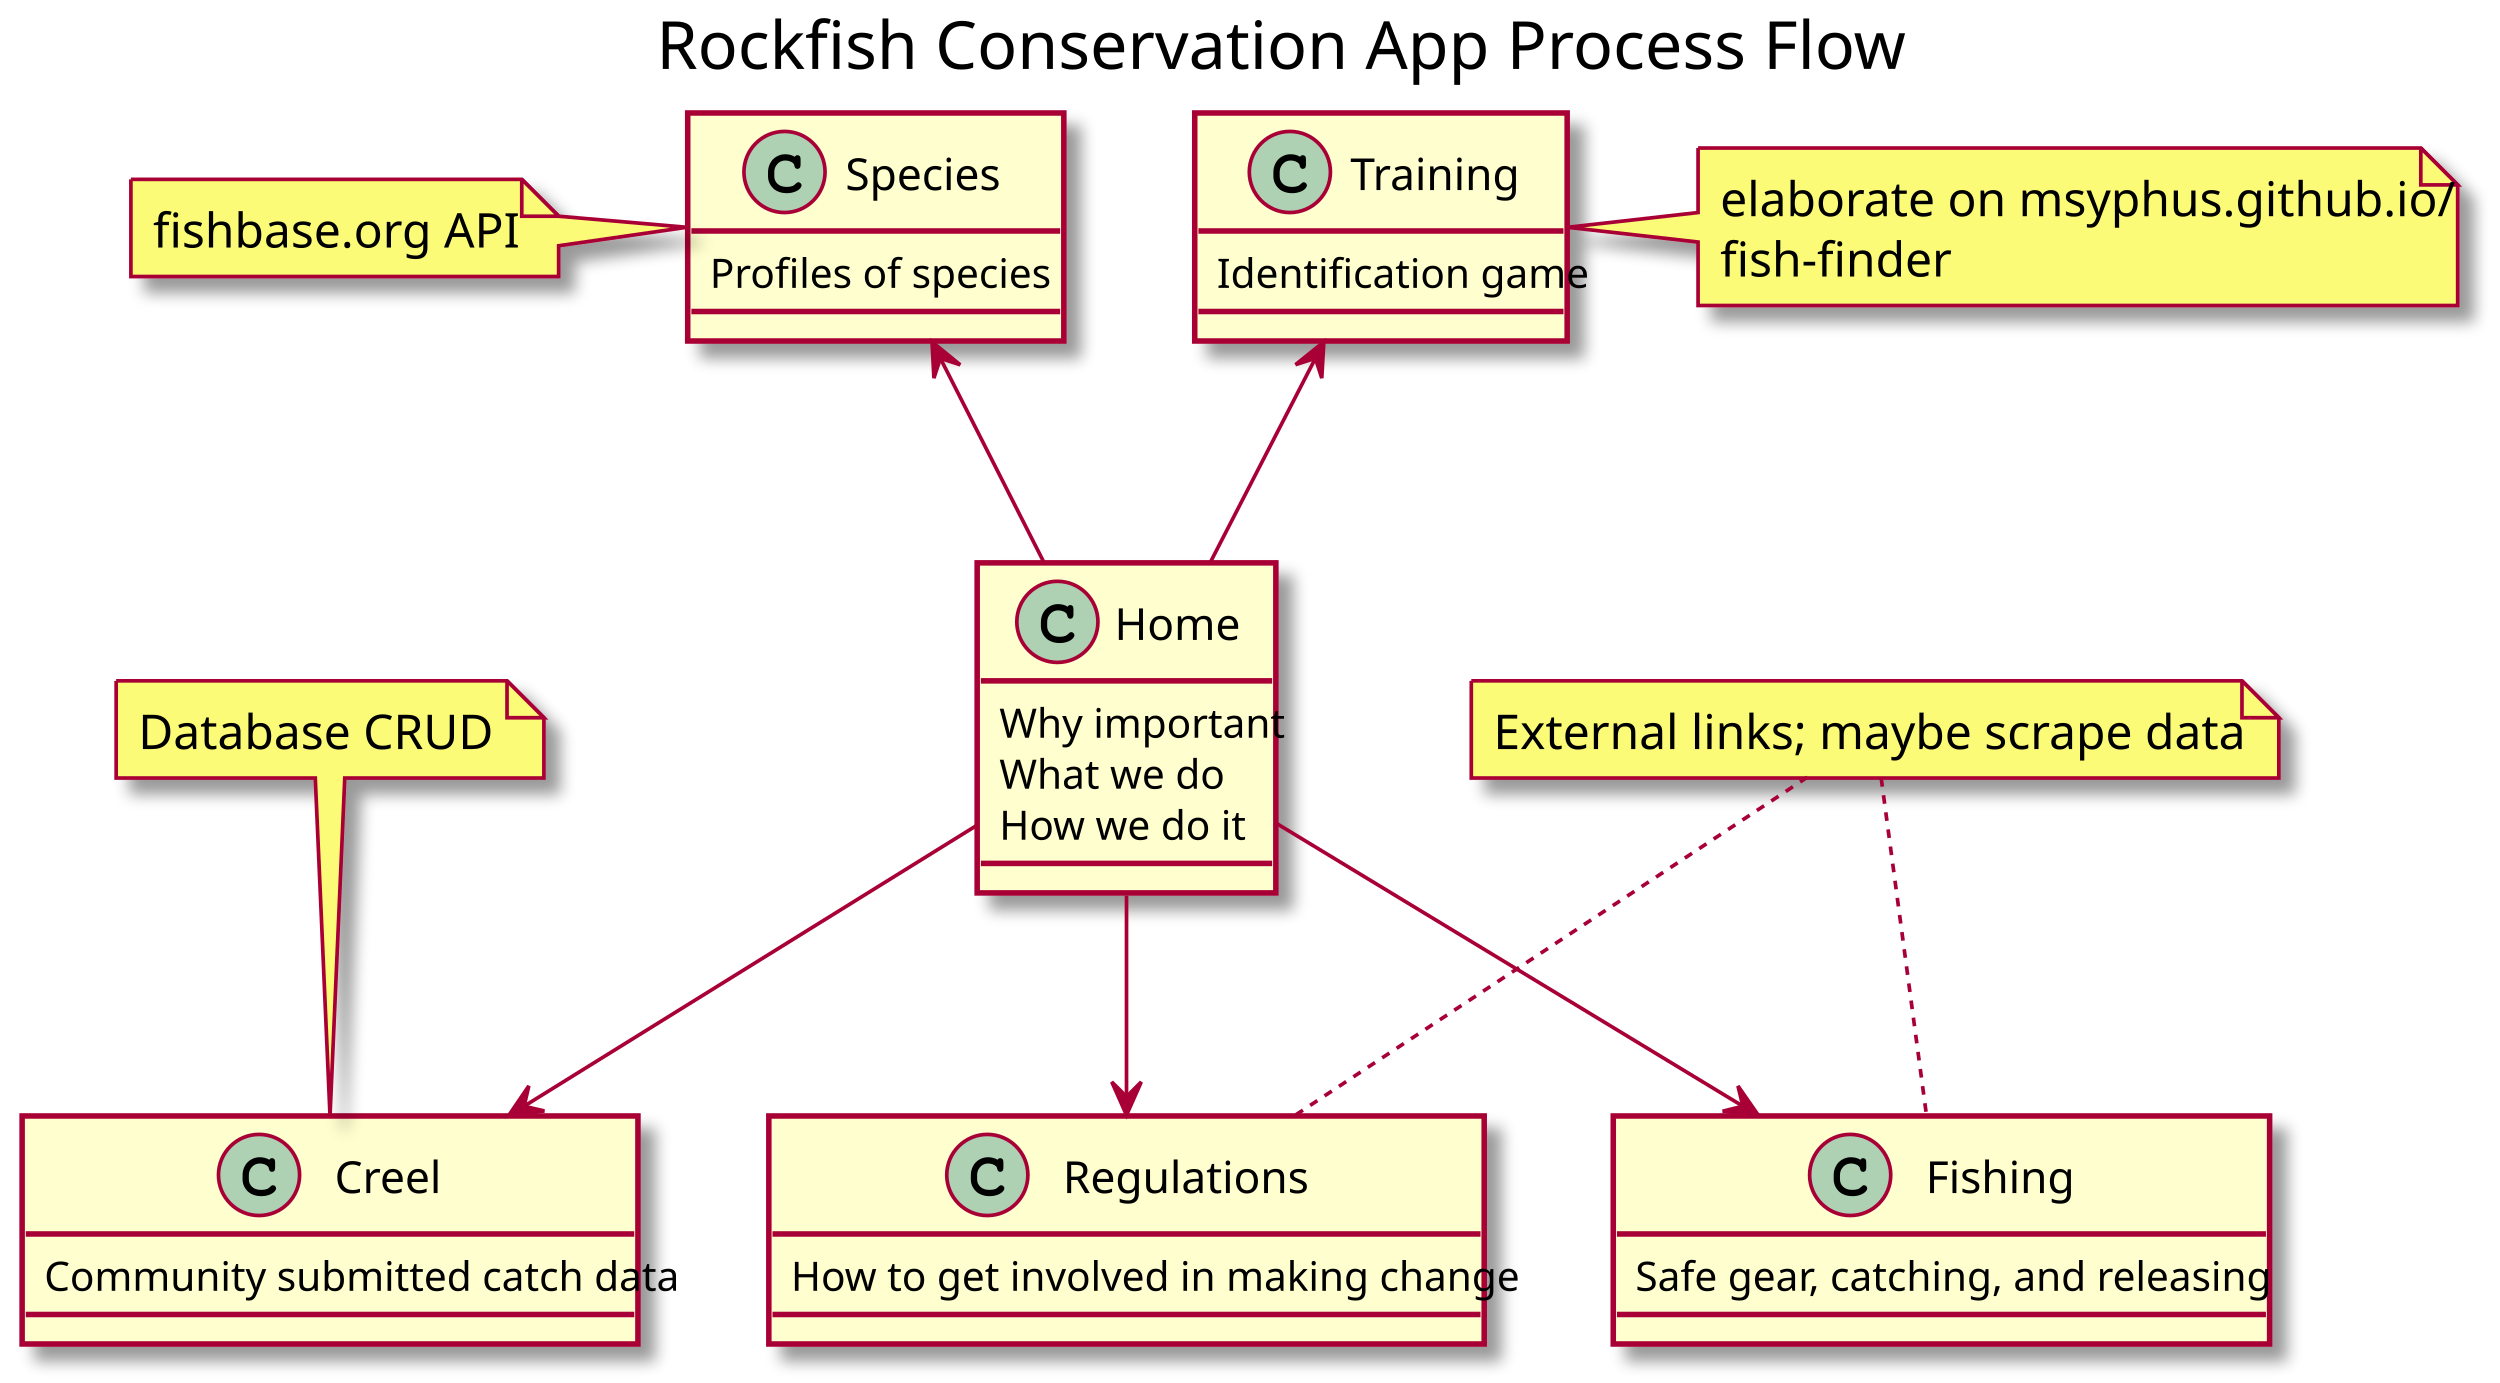
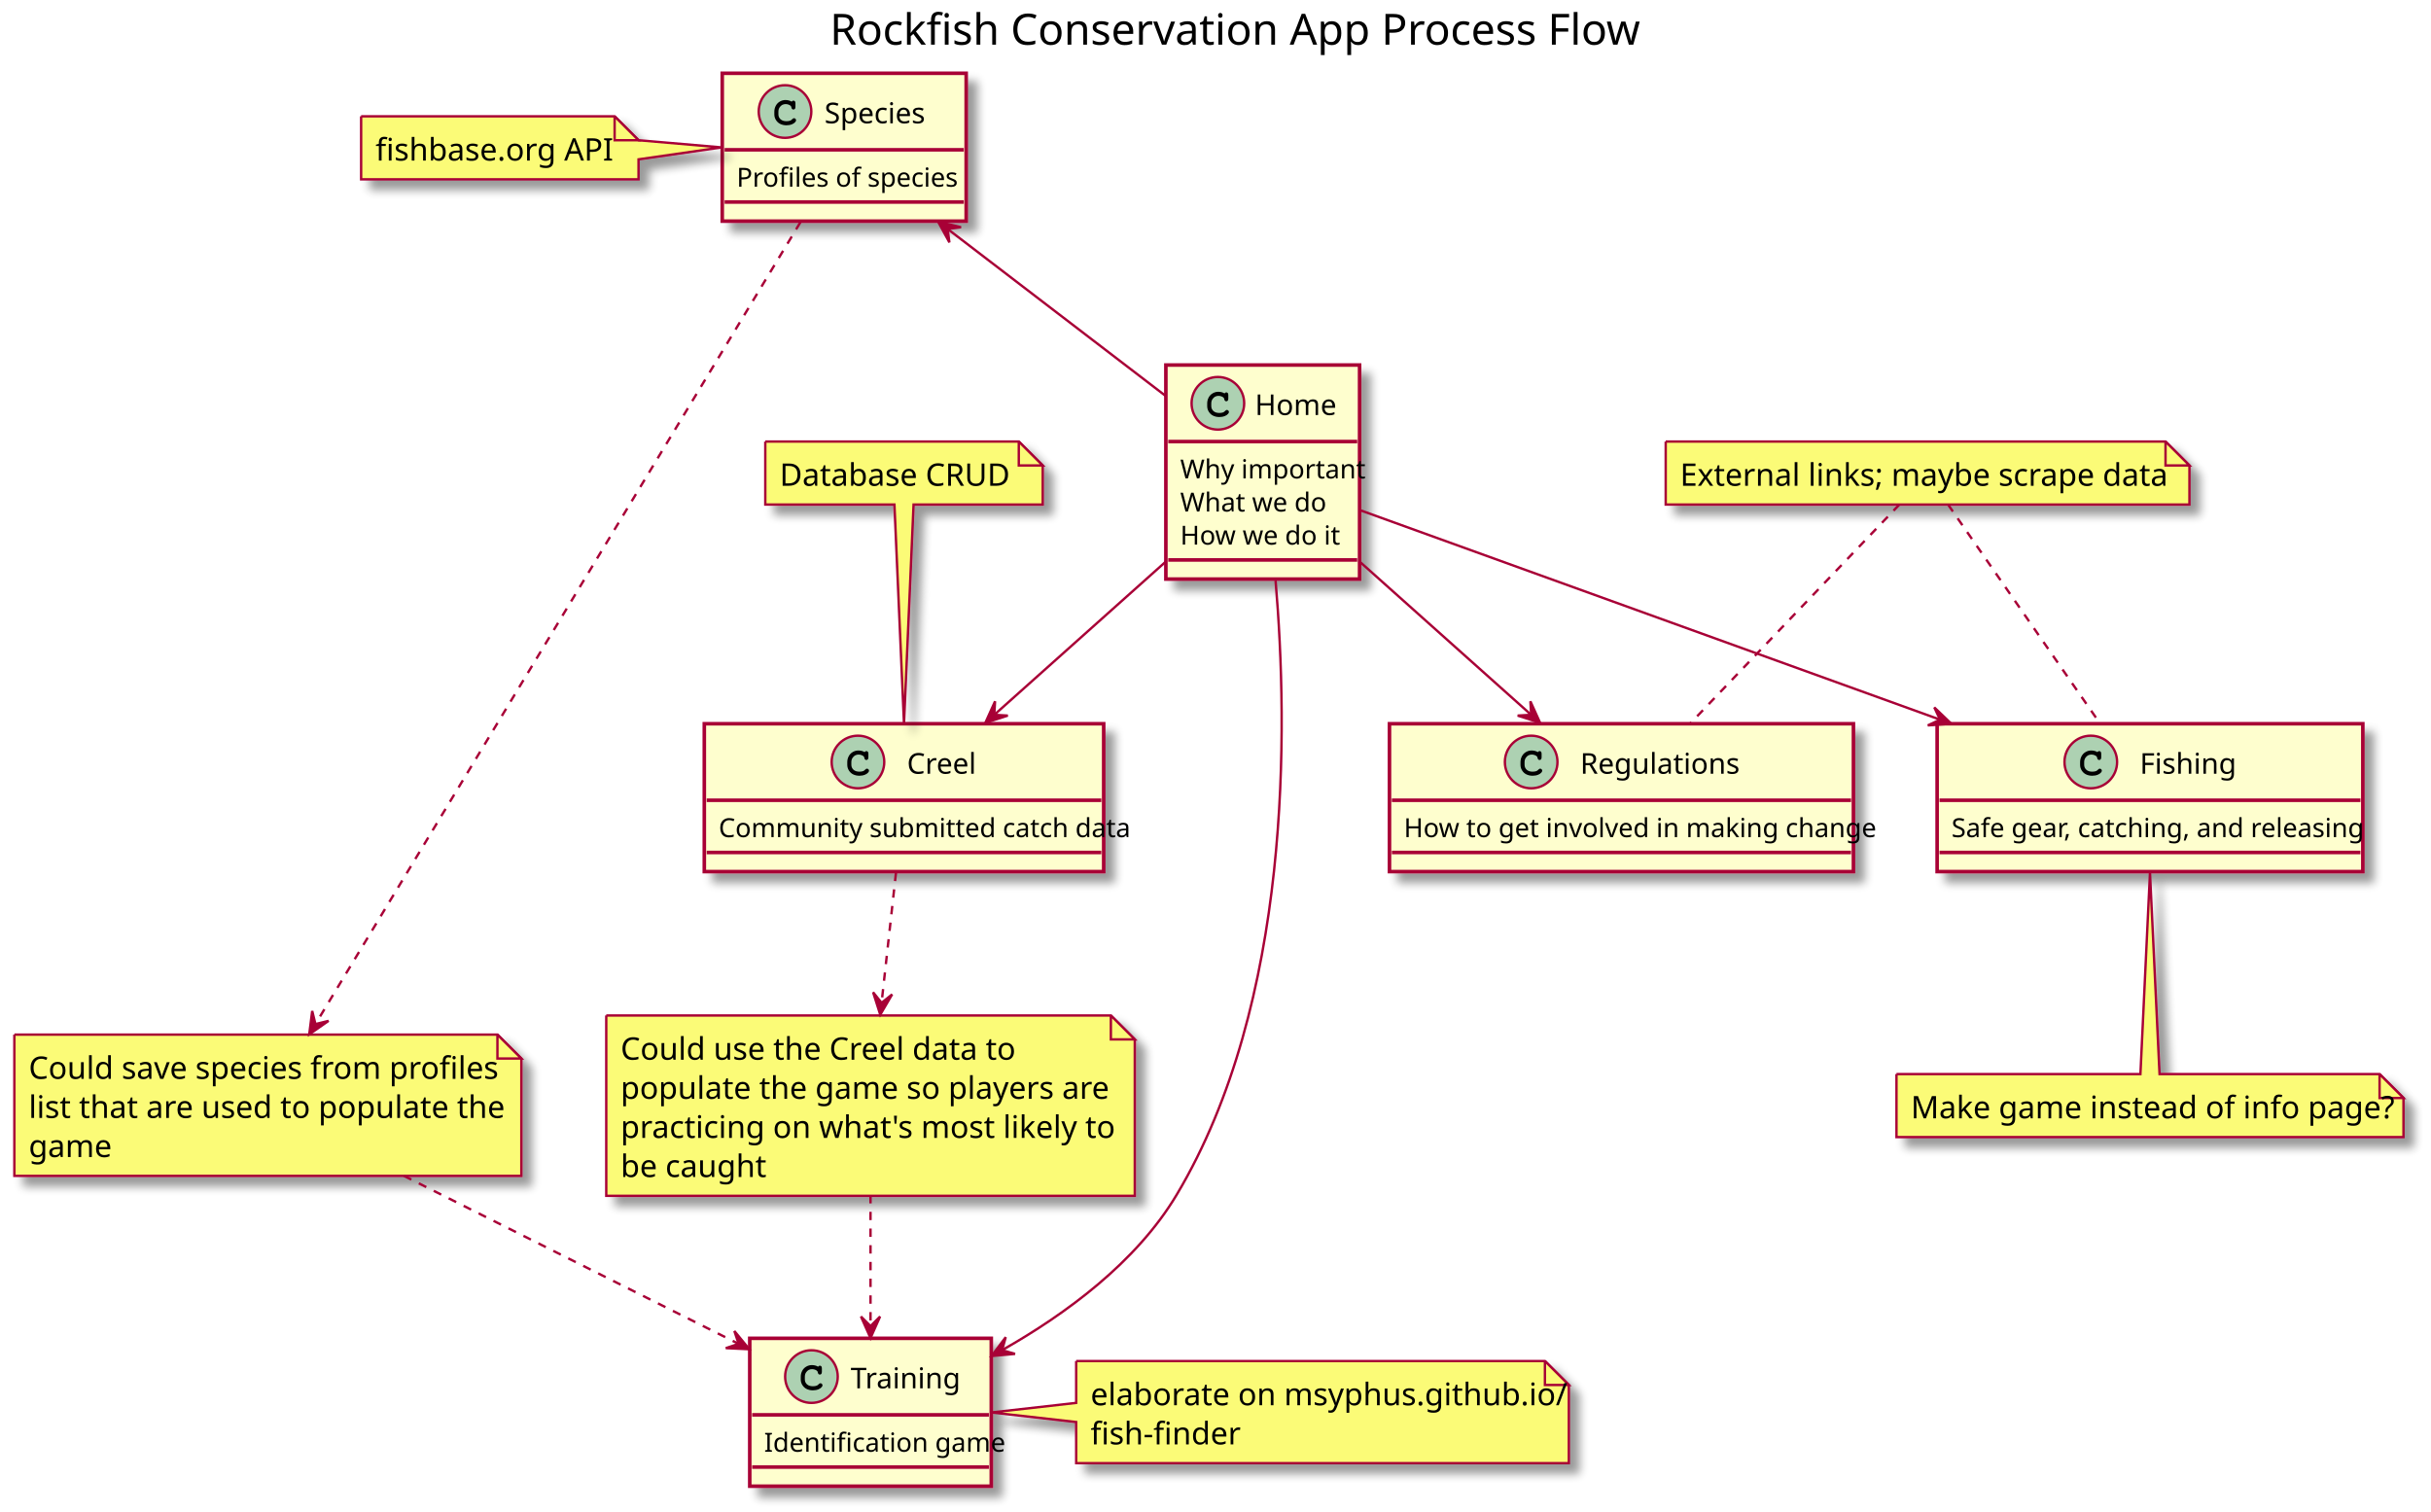
- <svg xmlns="http://www.w3.org/2000/svg" contentScriptType="application/ecmascript" contentStyleType="text/css" height="1121.168px" preserveAspectRatio="none" style="width:2027px;height:1121px;" version="1.1" viewBox="0 0 2027 1121" width="2027.072px" zoomAndPan="magnify">
+ <svg xmlns="http://www.w3.org/2000/svg" contentScriptType="application/ecmascript" contentStyleType="text/css" height="1265.236px" preserveAspectRatio="none" style="width:2035px;height:1265px;" version="1.1" viewBox="0 0 2035 1265" width="2035.988px" zoomAndPan="magnify">
  <defs>
-     <filter height="300%" id="fbxj7nmon53q7" width="300%" x="-1" y="-1">
-       <feGaussianBlur result="blurOut" stdDeviation="5.98" />
+     <filter height="300%" id="f1p7uum3fku90g" width="300%" x="-1" y="-1">
+       <feGaussianBlur result="blurOut" stdDeviation="4.004" />
      <feColorMatrix in="blurOut" result="blurOut2" type="matrix" values="0 0 0 0 0 0 0 0 0 0 0 0 0 0 0 0 0 0 .4 0" />
-       <feOffset dx="11.959" dy="11.959" in="blurOut2" result="blurOut3" />
+       <feOffset dx="8.008" dy="8.008" in="blurOut2" result="blurOut3" />
      <feBlend in="SourceGraphic" in2="blurOut3" mode="normal" />
    </filter>
  </defs>
  <g>
-     <text fill="#000000" font-family="sans-serif" font-size="53.816" lengthAdjust="spacingAndGlyphs" textLength="983.638" x="532.181" y="55.866">Rockfish Conservation App Process Flow</text>
-     <rect fill="#FEFECE" filter="url(#fbxj7nmon53q7)" height="267.609" id="Home" style="stroke: #A80036; stroke-width: 4.485;" width="242.172" x="792.292" y="456.362" />
-     <ellipse cx="857.32" cy="504.199" fill="#ADD1B2" rx="32.888" ry="32.888" style="stroke: #A80036; stroke-width: 2.99;" />
-     <path d="M865.588,491.866 Q866.056,491.212 866.616,490.885 Q867.177,490.558 867.831,490.558 Q868.952,490.558 869.653,491.352 Q870.353,492.099 870.353,493.921 L870.353,498.266 Q870.353,500.088 869.653,500.882 Q868.952,501.676 867.831,501.676 Q866.803,501.676 866.196,501.069 Q865.588,500.508 865.261,498.966 Q865.121,497.892 864.561,497.331 Q863.58,496.21 861.758,495.556 Q859.936,494.902 858.067,494.902 Q855.778,494.902 853.863,495.883 Q851.994,496.864 850.499,499.107 Q849.051,501.349 849.051,504.432 L849.051,507.702 Q849.051,511.393 851.714,513.869 Q854.377,516.298 859.142,516.298 Q861.944,516.298 863.907,515.55 Q865.074,515.083 866.336,513.775 Q867.13,512.981 867.55,512.747 Q868.018,512.514 868.625,512.514 Q869.606,512.514 870.353,513.308 Q871.147,514.056 871.147,515.083 Q871.147,516.111 870.12,517.326 Q868.625,519.054 866.242,520.035 Q863.019,521.39 859.142,521.39 Q854.61,521.39 851.013,519.521 Q848.07,518.026 846.015,514.85 Q843.959,511.626 843.959,507.796 L843.959,504.339 Q843.959,500.368 845.781,496.958 Q847.65,493.501 850.92,491.679 Q854.19,489.81 857.88,489.81 Q860.076,489.81 861.991,490.324 Q863.953,490.791 865.588,491.866 Z " />
-     <text fill="#000000" font-family="sans-serif" font-size="35.877" lengthAdjust="spacingAndGlyphs" textLength="101.653" x="903.661" y="518.879">Home</text>
-     <line style="stroke: #A80036; stroke-width: 4.485;" x1="795.282" x2="1031.475" y1="552.035" y2="552.035" />
-     <text fill="#000000" font-family="sans-serif" font-size="32.888" lengthAdjust="spacingAndGlyphs" textLength="206.295" x="810.231" y="598.134">Why important</text>
-     <text fill="#000000" font-family="sans-serif" font-size="32.888" lengthAdjust="spacingAndGlyphs" textLength="176.397" x="810.231" y="639.501">What we do</text>
-     <text fill="#000000" font-family="sans-serif" font-size="32.888" lengthAdjust="spacingAndGlyphs" textLength="194.336" x="810.231" y="680.867">How we do it</text>
-     <line style="stroke: #A80036; stroke-width: 4.485;" x1="795.282" x2="1031.475" y1="700.053" y2="700.053" />
-     <rect fill="#FEFECE" filter="url(#fbxj7nmon53q7)" height="184.876" id="Species" style="stroke: #A80036; stroke-width: 4.485;" width="304.958" x="557.594" y="91.609" />
-     <ellipse cx="636.076" cy="139.445" fill="#ADD1B2" rx="32.888" ry="32.888" style="stroke: #A80036; stroke-width: 2.99;" />
-     <path d="M644.345,127.112 Q644.812,126.458 645.372,126.131 Q645.933,125.804 646.587,125.804 Q647.708,125.804 648.409,126.599 Q649.11,127.346 649.11,129.168 L649.11,133.512 Q649.11,135.334 648.409,136.129 Q647.708,136.923 646.587,136.923 Q645.559,136.923 644.952,136.315 Q644.345,135.755 644.018,134.213 Q643.877,133.139 643.317,132.578 Q642.336,131.457 640.514,130.803 Q638.692,130.149 636.823,130.149 Q634.534,130.149 632.619,131.13 Q630.75,132.111 629.255,134.353 Q627.807,136.596 627.807,139.679 L627.807,142.949 Q627.807,146.639 630.47,149.115 Q633.133,151.544 637.898,151.544 Q640.701,151.544 642.663,150.797 Q643.831,150.33 645.092,149.022 Q645.886,148.228 646.307,147.994 Q646.774,147.761 647.381,147.761 Q648.362,147.761 649.11,148.555 Q649.904,149.302 649.904,150.33 Q649.904,151.358 648.876,152.572 Q647.381,154.301 644.999,155.282 Q641.775,156.637 637.898,156.637 Q633.366,156.637 629.769,154.768 Q626.826,153.273 624.771,150.096 Q622.715,146.873 622.715,143.042 L622.715,139.585 Q622.715,135.615 624.537,132.204 Q626.406,128.747 629.676,126.925 Q632.946,125.057 636.636,125.057 Q638.832,125.057 640.747,125.571 Q642.71,126.038 644.345,127.112 Z " />
-     <text fill="#000000" font-family="sans-serif" font-size="35.877" lengthAdjust="spacingAndGlyphs" textLength="134.54" x="685.407" y="154.125">Species</text>
-     <line style="stroke: #A80036; stroke-width: 4.485;" x1="560.584" x2="859.562" y1="187.282" y2="187.282" />
-     <text fill="#000000" font-family="sans-serif" font-size="32.888" lengthAdjust="spacingAndGlyphs" textLength="269.08" x="575.533" y="233.381">Profiles of species</text>
-     <line style="stroke: #A80036; stroke-width: 4.485;" x1="560.584" x2="859.562" y1="252.566" y2="252.566" />
-     <rect fill="#FEFECE" filter="url(#fbxj7nmon53q7)" height="184.876" id="Training" style="stroke: #A80036; stroke-width: 4.485;" width="301.968" x="968.689" y="91.609" />
-     <ellipse cx="1045.825" cy="139.445" fill="#ADD1B2" rx="32.888" ry="32.888" style="stroke: #A80036; stroke-width: 2.99;" />
-     <path d="M1054.094,127.112 Q1054.561,126.458 1055.122,126.131 Q1055.682,125.804 1056.336,125.804 Q1057.457,125.804 1058.158,126.599 Q1058.859,127.346 1058.859,129.168 L1058.859,133.512 Q1058.859,135.334 1058.158,136.129 Q1057.457,136.923 1056.336,136.923 Q1055.309,136.923 1054.701,136.315 Q1054.094,135.755 1053.767,134.213 Q1053.627,133.139 1053.066,132.578 Q1052.085,131.457 1050.263,130.803 Q1048.441,130.149 1046.573,130.149 Q1044.284,130.149 1042.369,131.13 Q1040.5,132.111 1039.005,134.353 Q1037.557,136.596 1037.557,139.679 L1037.557,142.949 Q1037.557,146.639 1040.22,149.115 Q1042.882,151.544 1047.647,151.544 Q1050.45,151.544 1052.412,150.797 Q1053.58,150.33 1054.841,149.022 Q1055.636,148.228 1056.056,147.994 Q1056.523,147.761 1057.13,147.761 Q1058.111,147.761 1058.859,148.555 Q1059.653,149.302 1059.653,150.33 Q1059.653,151.358 1058.625,152.572 Q1057.13,154.301 1054.748,155.282 Q1051.525,156.637 1047.647,156.637 Q1043.116,156.637 1039.519,154.768 Q1036.576,153.273 1034.52,150.096 Q1032.465,146.873 1032.465,143.042 L1032.465,139.585 Q1032.465,135.615 1034.287,132.204 Q1036.155,128.747 1039.425,126.925 Q1042.696,125.057 1046.386,125.057 Q1048.582,125.057 1050.497,125.571 Q1052.459,126.038 1054.094,127.112 Z " />
-     <text fill="#000000" font-family="sans-serif" font-size="35.877" lengthAdjust="spacingAndGlyphs" textLength="134.54" x="1094.858" y="154.125">Training</text>
-     <line style="stroke: #A80036; stroke-width: 4.485;" x1="971.679" x2="1267.667" y1="187.282" y2="187.282" />
-     <text fill="#000000" font-family="sans-serif" font-size="32.888" lengthAdjust="spacingAndGlyphs" textLength="266.091" x="986.628" y="233.381">Identification game</text>
-     <line style="stroke: #A80036; stroke-width: 4.485;" x1="971.679" x2="1267.667" y1="252.566" y2="252.566" />
-     <rect fill="#FEFECE" filter="url(#fbxj7nmon53q7)" height="184.876" id="Creel" style="stroke: #A80036; stroke-width: 4.485;" width="499.293" x="17.939" y="904.829" />
-     <ellipse cx="210.032" cy="952.666" fill="#ADD1B2" rx="32.888" ry="32.888" style="stroke: #A80036; stroke-width: 2.99;" />
-     <path d="M218.301,940.333 Q218.768,939.679 219.328,939.352 Q219.889,939.025 220.543,939.025 Q221.664,939.025 222.365,939.819 Q223.066,940.566 223.066,942.388 L223.066,946.733 Q223.066,948.555 222.365,949.349 Q221.664,950.143 220.543,950.143 Q219.515,950.143 218.908,949.536 Q218.301,948.975 217.974,947.434 Q217.834,946.359 217.273,945.798 Q216.292,944.677 214.47,944.023 Q212.648,943.369 210.78,943.369 Q208.49,943.369 206.575,944.35 Q204.707,945.331 203.212,947.574 Q201.763,949.816 201.763,952.899 L201.763,956.169 Q201.763,959.86 204.426,962.336 Q207.089,964.765 211.854,964.765 Q214.657,964.765 216.619,964.018 Q217.787,963.55 219.048,962.242 Q219.842,961.448 220.263,961.215 Q220.73,960.981 221.337,960.981 Q222.318,960.981 223.066,961.775 Q223.86,962.523 223.86,963.55 Q223.86,964.578 222.832,965.793 Q221.337,967.521 218.955,968.502 Q215.731,969.857 211.854,969.857 Q207.323,969.857 203.726,967.988 Q200.782,966.493 198.727,963.317 Q196.672,960.093 196.672,956.263 L196.672,952.806 Q196.672,948.835 198.493,945.425 Q200.362,941.968 203.632,940.146 Q206.902,938.277 210.593,938.277 Q212.788,938.277 214.704,938.791 Q216.666,939.258 218.301,940.333 Z " />
-     <text fill="#000000" font-family="sans-serif" font-size="35.877" lengthAdjust="spacingAndGlyphs" textLength="89.693" x="271.323" y="967.346">Creel</text>
-     <line style="stroke: #A80036; stroke-width: 4.485;" x1="20.928" x2="514.242" y1="1000.502" y2="1000.502" />
-     <text fill="#000000" font-family="sans-serif" font-size="32.888" lengthAdjust="spacingAndGlyphs" textLength="463.416" x="35.877" y="1046.601">Community submitted catch data</text>
-     <line style="stroke: #A80036; stroke-width: 4.485;" x1="20.928" x2="514.242" y1="1065.787" y2="1065.787" />
-     <rect fill="#FEFECE" filter="url(#fbxj7nmon53q7)" height="184.876" id="Fishing" style="stroke: #A80036; stroke-width: 4.485;" width="532.181" x="1308.029" y="904.829" />
-     <ellipse cx="1500.123" cy="952.666" fill="#ADD1B2" rx="32.888" ry="32.888" style="stroke: #A80036; stroke-width: 2.99;" />
-     <path d="M1508.391,940.333 Q1508.858,939.679 1509.419,939.352 Q1509.98,939.025 1510.634,939.025 Q1511.755,939.025 1512.456,939.819 Q1513.156,940.566 1513.156,942.388 L1513.156,946.733 Q1513.156,948.555 1512.456,949.349 Q1511.755,950.143 1510.634,950.143 Q1509.606,950.143 1508.998,949.536 Q1508.391,948.975 1508.064,947.434 Q1507.924,946.359 1507.363,945.798 Q1506.382,944.677 1504.561,944.023 Q1502.739,943.369 1500.87,943.369 Q1498.581,943.369 1496.666,944.35 Q1494.797,945.331 1493.302,947.574 Q1491.854,949.816 1491.854,952.899 L1491.854,956.169 Q1491.854,959.86 1494.517,962.336 Q1497.18,964.765 1501.945,964.765 Q1504.747,964.765 1506.709,964.018 Q1507.877,963.55 1509.139,962.242 Q1509.933,961.448 1510.353,961.215 Q1510.82,960.981 1511.428,960.981 Q1512.409,960.981 1513.156,961.775 Q1513.95,962.523 1513.95,963.55 Q1513.95,964.578 1512.923,965.793 Q1511.428,967.521 1509.045,968.502 Q1505.822,969.857 1501.945,969.857 Q1497.413,969.857 1493.816,967.988 Q1490.873,966.493 1488.818,963.317 Q1486.762,960.093 1486.762,956.263 L1486.762,952.806 Q1486.762,948.835 1488.584,945.425 Q1490.453,941.968 1493.723,940.146 Q1496.993,938.277 1500.683,938.277 Q1502.879,938.277 1504.794,938.791 Q1506.756,939.258 1508.391,940.333 Z " />
-     <text fill="#000000" font-family="sans-serif" font-size="35.877" lengthAdjust="spacingAndGlyphs" textLength="122.581" x="1561.413" y="967.346">Fishing</text>
-     <line style="stroke: #A80036; stroke-width: 4.485;" x1="1311.019" x2="1837.22" y1="1000.502" y2="1000.502" />
-     <text fill="#000000" font-family="sans-serif" font-size="32.888" lengthAdjust="spacingAndGlyphs" textLength="496.304" x="1325.968" y="1046.601">Safe gear, catching, and releasing</text>
-     <line style="stroke: #A80036; stroke-width: 4.485;" x1="1311.019" x2="1837.22" y1="1065.787" y2="1065.787" />
-     <rect fill="#FEFECE" filter="url(#fbxj7nmon53q7)" height="184.876" id="Regulations" style="stroke: #A80036; stroke-width: 4.485;" width="580.018" x="623.369" y="904.829" />
-     <ellipse cx="800.514" cy="952.666" fill="#ADD1B2" rx="32.888" ry="32.888" style="stroke: #A80036; stroke-width: 2.99;" />
-     <path d="M808.783,940.333 Q809.25,939.679 809.81,939.352 Q810.371,939.025 811.025,939.025 Q812.146,939.025 812.847,939.819 Q813.547,940.566 813.547,942.388 L813.547,946.733 Q813.547,948.555 812.847,949.349 Q812.146,950.143 811.025,950.143 Q809.997,950.143 809.39,949.536 Q808.783,948.975 808.456,947.434 Q808.315,946.359 807.755,945.798 Q806.774,944.677 804.952,944.023 Q803.13,943.369 801.261,943.369 Q798.972,943.369 797.057,944.35 Q795.188,945.331 793.693,947.574 Q792.245,949.816 792.245,952.899 L792.245,956.169 Q792.245,959.86 794.908,962.336 Q797.571,964.765 802.336,964.765 Q805.139,964.765 807.101,964.018 Q808.269,963.55 809.53,962.242 Q810.324,961.448 810.745,961.215 Q811.212,960.981 811.819,960.981 Q812.8,960.981 813.547,961.775 Q814.342,962.523 814.342,963.55 Q814.342,964.578 813.314,965.793 Q811.819,967.521 809.437,968.502 Q806.213,969.857 802.336,969.857 Q797.804,969.857 794.207,967.988 Q791.264,966.493 789.209,963.317 Q787.153,960.093 787.153,956.263 L787.153,952.806 Q787.153,948.835 788.975,945.425 Q790.844,941.968 794.114,940.146 Q797.384,938.277 801.074,938.277 Q803.27,938.277 805.185,938.791 Q807.147,939.258 808.783,940.333 Z " />
-     <text fill="#000000" font-family="sans-serif" font-size="35.877" lengthAdjust="spacingAndGlyphs" textLength="200.315" x="861.804" y="967.346">Regulations</text>
-     <line style="stroke: #A80036; stroke-width: 4.485;" x1="626.359" x2="1200.397" y1="1000.502" y2="1000.502" />
-     <text fill="#000000" font-family="sans-serif" font-size="32.888" lengthAdjust="spacingAndGlyphs" textLength="544.14" x="641.308" y="1046.601">How to get involved in making change</text>
-     <line style="stroke: #A80036; stroke-width: 4.485;" x1="626.359" x2="1200.397" y1="1065.787" y2="1065.787" />
-     <path d="M106.137,145.425 L106.137,224.21 A0,0 0 0 0 106.137,224.21 L452.952,224.21 A0,0 0 0 0 452.952,224.21 L452.952,199.241 L556.793,184.292 L452.952,175.323 L452.952,175.323 L423.054,145.425 L106.137,145.425 A0,0 0 0 0 106.137,145.425 " fill="#FBFB77" filter="url(#fbxj7nmon53q7)" style="stroke: #A80036; stroke-width: 2.99;" />
-     <path d="M423.054,145.425 L423.054,175.323 L452.952,175.323 L423.054,145.425 " fill="#FBFB77" style="stroke: #A80036; stroke-width: 2.99;" />
-     <text fill="#000000" font-family="sans-serif" font-size="38.867" lengthAdjust="spacingAndGlyphs" textLength="284.029" x="124.076" y="200.721">fishbase.org API</text>
-     <path d="M1376.794,120.012 L1376.794,172.333 L1270.872,184.292 L1376.794,196.251 L1376.794,247.685 A0,0 0 0 0 1376.794,247.685 L1992.689,247.685 A0,0 0 0 0 1992.689,247.685 L1992.689,149.91 L1962.791,120.012 L1376.794,120.012 A0,0 0 0 0 1376.794,120.012 " fill="#FBFB77" filter="url(#fbxj7nmon53q7)" style="stroke: #A80036; stroke-width: 2.99;" />
-     <path d="M1962.791,120.012 L1962.791,149.91 L1992.689,149.91 L1962.791,120.012 " fill="#FBFB77" style="stroke: #A80036; stroke-width: 2.99;" />
-     <text fill="#000000" font-family="sans-serif" font-size="38.867" lengthAdjust="spacingAndGlyphs" textLength="553.11" x="1394.733" y="175.308">elaborate on msyphus.github.io/</text>
-     <text fill="#000000" font-family="sans-serif" font-size="38.867" lengthAdjust="spacingAndGlyphs" textLength="164.438" x="1394.733" y="224.196">fish-finder</text>
-     <path d="M94.178,552.035 L94.178,630.82 A0,0 0 0 0 94.178,630.82 L255.626,630.82 L267.585,904.801 L279.545,630.82 L440.993,630.82 A0,0 0 0 0 440.993,630.82 L440.993,581.933 L411.095,552.035 L94.178,552.035 A0,0 0 0 0 94.178,552.035 " fill="#FBFB77" filter="url(#fbxj7nmon53q7)" style="stroke: #A80036; stroke-width: 2.99;" />
-     <path d="M411.095,552.035 L411.095,581.933 L440.993,581.933 L411.095,552.035 " fill="#FBFB77" style="stroke: #A80036; stroke-width: 2.99;" />
-     <text fill="#000000" font-family="sans-serif" font-size="38.867" lengthAdjust="spacingAndGlyphs" textLength="284.029" x="112.117" y="607.331">Database CRUD</text>
-     <path d="M1192.923,552.035 L1192.923,630.82 L1847.685,630.82 L1847.685,581.933 L1817.787,552.035 L1192.923,552.035 " fill="#FBFB77" filter="url(#fbxj7nmon53q7)" style="stroke: #A80036; stroke-width: 2.99;" />
-     <path d="M1817.787,552.035 L1817.787,581.933 L1847.685,581.933 L1817.787,552.035 " fill="#FBFB77" style="stroke: #A80036; stroke-width: 2.99;" />
-     <text fill="#000000" font-family="sans-serif" font-size="38.867" lengthAdjust="spacingAndGlyphs" textLength="591.977" x="1210.861" y="607.331">External links; maybe scrape data</text>
-     <path d="M791.909,669.246 C688.334,733.503 538.723,826.317 425.802,896.37 " fill="none" id="Home-&gt;Creel" style="stroke: #A80036; stroke-width: 2.99;" />
-     <polygon fill="#A80036" points="412.219,904.797,441.389,900.775,424.922,896.916,428.781,880.45,412.219,904.797" style="stroke: #A80036; stroke-width: 2.99;" />
-     <path d="M762.738,291.063 C788.235,341.306 819.131,402.193 846.293,455.716 " fill="none" id="Species&lt;-Home" style="stroke: #A80036; stroke-width: 2.99;" />
-     <polygon fill="#A80036" points="755.7,277.19,757.214,306.597,762.466,290.521,778.542,295.773,755.7,277.19" style="stroke: #A80036; stroke-width: 2.99;" />
-     <path d="M1066.234,291.063 C1040.363,341.306 1009.009,402.193 981.449,455.716 " fill="none" id="Training&lt;-Home" style="stroke: #A80036; stroke-width: 2.99;" />
-     <polygon fill="#A80036" points="1073.376,277.19,1050.423,295.635,1066.531,290.48,1071.686,306.588,1073.376,277.19" style="stroke: #A80036; stroke-width: 2.99;" />
-     <path d="M1034.569,667.375 C1140.539,731.628 1295.287,825.457 1411.912,896.17 " fill="none" id="Home-&gt;Fishing" style="stroke: #A80036; stroke-width: 2.99;" />
-     <polygon fill="#A80036" points="1425.94,904.676,1409.134,880.497,1413.158,896.924,1396.731,900.948,1425.94,904.676" style="stroke: #A80036; stroke-width: 2.99;" />
-     <path d="M913.378,726.184 C913.378,779.061 913.378,839.114 913.378,888.983 " fill="none" id="Home-&gt;Regulations" style="stroke: #A80036; stroke-width: 2.99;" />
-     <polygon fill="#A80036" points="913.378,904.114,925.337,877.206,913.378,889.165,901.419,877.206,913.378,904.114" style="stroke: #A80036; stroke-width: 2.99;" />
-     <path d="M1525.27,630.864 C1533.569,692.656 1550.492,818.618 1562.068,904.801 " fill="none" id="data-Fishing" style="stroke: #A80036; stroke-width: 2.99; stroke-dasharray: 7.0,7.0;" />
-     <path d="M1465.372,630.152 C1372.289,691.595 1180.919,817.919 1049.871,904.424 " fill="none" id="data-Regulations" style="stroke: #A80036; stroke-width: 2.99; stroke-dasharray: 7.0,7.0;" />
+     <text fill="#000000" font-family="sans-serif" font-size="36.035" lengthAdjust="spacingAndGlyphs" textLength="658.643" x="694.678" y="37.408">Rockfish Conservation App Process Flow</text>
+     <rect fill="#FEFECE" filter="url(#f1p7uum3fku90g)" height="179.191" id="Home" style="stroke: #A80036; stroke-width: 3.003;" width="162.158" x="975.953" y="305.58" />
+     <ellipse cx="1019.496" cy="337.611" fill="#ADD1B2" rx="22.021" ry="22.021" style="stroke: #A80036; stroke-width: 2.002;" />
+     <path d="M1025.032,329.353 Q1025.345,328.915 1025.72,328.696 Q1026.096,328.477 1026.534,328.477 Q1027.284,328.477 1027.754,329.009 Q1028.223,329.509 1028.223,330.729 L1028.223,333.638 Q1028.223,334.858 1027.754,335.39 Q1027.284,335.922 1026.534,335.922 Q1025.846,335.922 1025.439,335.515 Q1025.032,335.14 1024.813,334.108 Q1024.719,333.388 1024.344,333.013 Q1023.687,332.262 1022.467,331.824 Q1021.247,331.386 1019.996,331.386 Q1018.463,331.386 1017.181,332.043 Q1015.93,332.7 1014.929,334.201 Q1013.959,335.703 1013.959,337.767 L1013.959,339.957 Q1013.959,342.428 1015.742,344.086 Q1017.525,345.713 1020.716,345.713 Q1022.592,345.713 1023.906,345.212 Q1024.688,344.899 1025.533,344.024 Q1026.064,343.492 1026.346,343.335 Q1026.659,343.179 1027.065,343.179 Q1027.722,343.179 1028.223,343.711 Q1028.755,344.211 1028.755,344.899 Q1028.755,345.587 1028.066,346.401 Q1027.065,347.558 1025.47,348.215 Q1023.312,349.122 1020.716,349.122 Q1017.681,349.122 1015.273,347.871 Q1013.302,346.87 1011.926,344.743 Q1010.549,342.585 1010.549,340.02 L1010.549,337.705 Q1010.549,335.046 1011.769,332.762 Q1013.02,330.448 1015.21,329.228 Q1017.4,327.976 1019.871,327.976 Q1021.341,327.976 1022.624,328.321 Q1023.937,328.633 1025.032,329.353 Z " />
+     <text fill="#000000" font-family="sans-serif" font-size="24.023" lengthAdjust="spacingAndGlyphs" textLength="68.067" x="1050.526" y="347.441">Home</text>
+     <line style="stroke: #A80036; stroke-width: 3.003;" x1="977.955" x2="1136.11" y1="369.642" y2="369.642" />
+     <text fill="#000000" font-family="sans-serif" font-size="22.021" lengthAdjust="spacingAndGlyphs" textLength="138.135" x="987.965" y="400.51">Why important</text>
+     <text fill="#000000" font-family="sans-serif" font-size="22.021" lengthAdjust="spacingAndGlyphs" textLength="118.115" x="987.965" y="428.209">What we do</text>
+     <text fill="#000000" font-family="sans-serif" font-size="22.021" lengthAdjust="spacingAndGlyphs" textLength="130.127" x="987.965" y="455.908">How we do it</text>
+     <line style="stroke: #A80036; stroke-width: 3.003;" x1="977.955" x2="1136.11" y1="468.755" y2="468.755" />
+     <rect fill="#FEFECE" filter="url(#f1p7uum3fku90g)" height="123.793" id="Species" style="stroke: #A80036; stroke-width: 3.003;" width="204.199" x="604.59" y="61.341" />
+     <ellipse cx="657.142" cy="93.372" fill="#ADD1B2" rx="22.021" ry="22.021" style="stroke: #A80036; stroke-width: 2.002;" />
+     <path d="M662.678,85.114 Q662.991,84.676 663.367,84.457 Q663.742,84.239 664.18,84.239 Q664.931,84.239 665.4,84.77 Q665.869,85.271 665.869,86.491 L665.869,89.4 Q665.869,90.62 665.4,91.151 Q664.931,91.683 664.18,91.683 Q663.492,91.683 663.085,91.277 Q662.678,90.901 662.459,89.869 Q662.366,89.15 661.99,88.774 Q661.333,88.023 660.113,87.585 Q658.894,87.148 657.642,87.148 Q656.11,87.148 654.827,87.805 Q653.576,88.461 652.575,89.963 Q651.605,91.464 651.605,93.529 L651.605,95.719 Q651.605,98.19 653.388,99.847 Q655.171,101.474 658.362,101.474 Q660.239,101.474 661.552,100.974 Q662.334,100.661 663.179,99.785 Q663.711,99.253 663.992,99.097 Q664.305,98.94 664.712,98.94 Q665.369,98.94 665.869,99.472 Q666.401,99.973 666.401,100.661 Q666.401,101.349 665.713,102.162 Q664.712,103.32 663.116,103.977 Q660.958,104.884 658.362,104.884 Q655.327,104.884 652.919,103.632 Q650.948,102.632 649.572,100.504 Q648.196,98.346 648.196,95.781 L648.196,93.466 Q648.196,90.807 649.415,88.524 Q650.667,86.209 652.856,84.989 Q655.046,83.738 657.517,83.738 Q658.987,83.738 660.27,84.082 Q661.584,84.395 662.678,85.114 Z " />
+     <text fill="#000000" font-family="sans-serif" font-size="24.023" lengthAdjust="spacingAndGlyphs" textLength="90.088" x="690.174" y="103.202">Species</text>
+     <line style="stroke: #A80036; stroke-width: 3.003;" x1="606.592" x2="806.788" y1="125.404" y2="125.404" />
+     <text fill="#000000" font-family="sans-serif" font-size="22.021" lengthAdjust="spacingAndGlyphs" textLength="180.176" x="616.602" y="156.272">Profiles of species</text>
+     <line style="stroke: #A80036; stroke-width: 3.003;" x1="606.592" x2="806.788" y1="169.118" y2="169.118" />
+     <rect fill="#FEFECE" filter="url(#f1p7uum3fku90g)" height="123.793" id="Training" style="stroke: #A80036; stroke-width: 3.003;" width="202.197" x="627.613" y="1120.375" />
+     <ellipse cx="679.263" cy="1152.407" fill="#ADD1B2" rx="22.021" ry="22.021" style="stroke: #A80036; stroke-width: 2.002;" />
+     <path d="M684.8,1144.149 Q685.113,1143.711 685.488,1143.492 Q685.864,1143.273 686.302,1143.273 Q687.052,1143.273 687.521,1143.804 Q687.991,1144.305 687.991,1145.525 L687.991,1148.434 Q687.991,1149.654 687.521,1150.186 Q687.052,1150.717 686.302,1150.717 Q685.613,1150.717 685.207,1150.311 Q684.8,1149.936 684.581,1148.903 Q684.487,1148.184 684.112,1147.808 Q683.455,1147.058 682.235,1146.62 Q681.015,1146.182 679.764,1146.182 Q678.231,1146.182 676.949,1146.839 Q675.697,1147.496 674.696,1148.997 Q673.727,1150.498 673.727,1152.563 L673.727,1154.753 Q673.727,1157.224 675.51,1158.882 Q677.293,1160.508 680.483,1160.508 Q682.36,1160.508 683.674,1160.008 Q684.456,1159.695 685.301,1158.819 Q685.832,1158.287 686.114,1158.131 Q686.427,1157.975 686.833,1157.975 Q687.49,1157.975 687.991,1158.506 Q688.522,1159.007 688.522,1159.695 Q688.522,1160.383 687.834,1161.197 Q686.833,1162.354 685.238,1163.011 Q683.08,1163.918 680.483,1163.918 Q677.449,1163.918 675.04,1162.667 Q673.07,1161.666 671.693,1159.539 Q670.317,1157.38 670.317,1154.815 L670.317,1152.501 Q670.317,1149.842 671.537,1147.558 Q672.788,1145.243 674.978,1144.024 Q677.168,1142.772 679.639,1142.772 Q681.109,1142.772 682.391,1143.116 Q683.705,1143.429 684.8,1144.149 Z " />
+     <text fill="#000000" font-family="sans-serif" font-size="24.023" lengthAdjust="spacingAndGlyphs" textLength="90.088" x="712.095" y="1162.237">Training</text>
+     <line style="stroke: #A80036; stroke-width: 3.003;" x1="629.615" x2="827.808" y1="1184.438" y2="1184.438" />
+     <text fill="#000000" font-family="sans-serif" font-size="22.021" lengthAdjust="spacingAndGlyphs" textLength="178.174" x="639.625" y="1215.306">Identification game</text>
+     <line style="stroke: #A80036; stroke-width: 3.003;" x1="629.615" x2="827.808" y1="1228.152" y2="1228.152" />
+     <rect fill="#FEFECE" filter="url(#f1p7uum3fku90g)" height="123.793" id="Creel" style="stroke: #A80036; stroke-width: 3.003;" width="334.327" x="589.576" y="605.873" />
+     <ellipse cx="718.201" cy="637.904" fill="#ADD1B2" rx="22.021" ry="22.021" style="stroke: #A80036; stroke-width: 2.002;" />
+     <path d="M723.738,629.646 Q724.051,629.208 724.426,628.989 Q724.802,628.77 725.24,628.77 Q725.99,628.77 726.459,629.302 Q726.929,629.803 726.929,631.023 L726.929,633.932 Q726.929,635.152 726.459,635.683 Q725.99,636.215 725.24,636.215 Q724.551,636.215 724.145,635.808 Q723.738,635.433 723.519,634.401 Q723.425,633.681 723.05,633.306 Q722.393,632.555 721.173,632.117 Q719.953,631.679 718.702,631.679 Q717.169,631.679 715.887,632.336 Q714.635,632.993 713.634,634.495 Q712.665,635.996 712.665,638.061 L712.665,640.25 Q712.665,642.721 714.448,644.379 Q716.231,646.006 719.421,646.006 Q721.298,646.006 722.612,645.505 Q723.394,645.193 724.239,644.317 Q724.77,643.785 725.052,643.629 Q725.365,643.472 725.771,643.472 Q726.428,643.472 726.929,644.004 Q727.46,644.504 727.46,645.193 Q727.46,645.881 726.772,646.694 Q725.771,647.851 724.176,648.508 Q722.018,649.415 719.421,649.415 Q716.387,649.415 713.979,648.164 Q712.008,647.163 710.631,645.036 Q709.255,642.878 709.255,640.313 L709.255,637.998 Q709.255,635.339 710.475,633.056 Q711.726,630.741 713.916,629.521 Q716.106,628.27 718.577,628.27 Q720.047,628.27 721.329,628.614 Q722.643,628.927 723.738,629.646 Z " />
+     <text fill="#000000" font-family="sans-serif" font-size="24.023" lengthAdjust="spacingAndGlyphs" textLength="60.059" x="759.241" y="647.734">Creel</text>
+     <line style="stroke: #A80036; stroke-width: 3.003;" x1="591.578" x2="921.9" y1="669.936" y2="669.936" />
+     <text fill="#000000" font-family="sans-serif" font-size="22.021" lengthAdjust="spacingAndGlyphs" textLength="310.303" x="601.587" y="700.803">Community submitted catch data</text>
+     <line style="stroke: #A80036; stroke-width: 3.003;" x1="591.578" x2="921.9" y1="713.65" y2="713.65" />
+     <rect fill="#FEFECE" filter="url(#f1p7uum3fku90g)" height="123.793" id="Fishing" style="stroke: #A80036; stroke-width: 3.003;" width="356.348" x="1621.584" y="605.873" />
+     <ellipse cx="1750.209" cy="637.904" fill="#ADD1B2" rx="22.021" ry="22.021" style="stroke: #A80036; stroke-width: 2.002;" />
+     <path d="M1755.746,629.646 Q1756.059,629.208 1756.434,628.989 Q1756.809,628.77 1757.247,628.77 Q1757.998,628.77 1758.467,629.302 Q1758.937,629.803 1758.937,631.023 L1758.937,633.932 Q1758.937,635.152 1758.467,635.683 Q1757.998,636.215 1757.247,636.215 Q1756.559,636.215 1756.152,635.808 Q1755.746,635.433 1755.527,634.401 Q1755.433,633.681 1755.058,633.306 Q1754.401,632.555 1753.181,632.117 Q1751.961,631.679 1750.71,631.679 Q1749.177,631.679 1747.894,632.336 Q1746.643,632.993 1745.642,634.495 Q1744.672,635.996 1744.672,638.061 L1744.672,640.25 Q1744.672,642.721 1746.456,644.379 Q1748.238,646.006 1751.429,646.006 Q1753.306,646.006 1754.62,645.505 Q1755.402,645.193 1756.246,644.317 Q1756.778,643.785 1757.06,643.629 Q1757.372,643.472 1757.779,643.472 Q1758.436,643.472 1758.937,644.004 Q1759.468,644.504 1759.468,645.193 Q1759.468,645.881 1758.78,646.694 Q1757.779,647.851 1756.184,648.508 Q1754.025,649.415 1751.429,649.415 Q1748.395,649.415 1745.986,648.164 Q1744.016,647.163 1742.639,645.036 Q1741.263,642.878 1741.263,640.313 L1741.263,637.998 Q1741.263,635.339 1742.483,633.056 Q1743.734,630.741 1745.924,629.521 Q1748.113,628.27 1750.585,628.27 Q1752.055,628.27 1753.337,628.614 Q1754.651,628.927 1755.746,629.646 Z " />
+     <text fill="#000000" font-family="sans-serif" font-size="24.023" lengthAdjust="spacingAndGlyphs" textLength="82.08" x="1791.249" y="647.734">Fishing</text>
+     <line style="stroke: #A80036; stroke-width: 3.003;" x1="1623.585" x2="1975.93" y1="669.936" y2="669.936" />
+     <text fill="#000000" font-family="sans-serif" font-size="22.021" lengthAdjust="spacingAndGlyphs" textLength="332.325" x="1633.595" y="700.803">Safe gear, catching, and releasing</text>
+     <line style="stroke: #A80036; stroke-width: 3.003;" x1="1623.585" x2="1975.93" y1="713.65" y2="713.65" />
+     <rect fill="#FEFECE" filter="url(#f1p7uum3fku90g)" height="123.793" id="Regulations" style="stroke: #A80036; stroke-width: 3.003;" width="388.379" x="1163.136" y="605.873" />
+     <ellipse cx="1281.752" cy="637.904" fill="#ADD1B2" rx="22.021" ry="22.021" style="stroke: #A80036; stroke-width: 2.002;" />
+     <path d="M1287.288,629.646 Q1287.601,629.208 1287.976,628.989 Q1288.352,628.77 1288.79,628.77 Q1289.541,628.77 1290.01,629.302 Q1290.479,629.803 1290.479,631.023 L1290.479,633.932 Q1290.479,635.152 1290.01,635.683 Q1289.541,636.215 1288.79,636.215 Q1288.102,636.215 1287.695,635.808 Q1287.288,635.433 1287.069,634.401 Q1286.976,633.681 1286.6,633.306 Q1285.943,632.555 1284.723,632.117 Q1283.503,631.679 1282.252,631.679 Q1280.719,631.679 1279.437,632.336 Q1278.186,632.993 1277.185,634.495 Q1276.215,635.996 1276.215,638.061 L1276.215,640.25 Q1276.215,642.721 1277.998,644.379 Q1279.781,646.006 1282.972,646.006 Q1284.849,646.006 1286.162,645.505 Q1286.944,645.193 1287.789,644.317 Q1288.321,643.785 1288.602,643.629 Q1288.915,643.472 1289.322,643.472 Q1289.978,643.472 1290.479,644.004 Q1291.011,644.504 1291.011,645.193 Q1291.011,645.881 1290.323,646.694 Q1289.322,647.851 1287.726,648.508 Q1285.568,649.415 1282.972,649.415 Q1279.937,649.415 1277.529,648.164 Q1275.558,647.163 1274.182,645.036 Q1272.805,642.878 1272.805,640.313 L1272.805,637.998 Q1272.805,635.339 1274.025,633.056 Q1275.277,630.741 1277.466,629.521 Q1279.656,628.27 1282.127,628.27 Q1283.597,628.27 1284.88,628.614 Q1286.194,628.927 1287.288,629.646 Z " />
+     <text fill="#000000" font-family="sans-serif" font-size="24.023" lengthAdjust="spacingAndGlyphs" textLength="134.131" x="1322.792" y="647.734">Regulations</text>
+     <line style="stroke: #A80036; stroke-width: 3.003;" x1="1165.138" x2="1549.513" y1="669.936" y2="669.936" />
+     <text fill="#000000" font-family="sans-serif" font-size="22.021" lengthAdjust="spacingAndGlyphs" textLength="364.356" x="1175.148" y="700.803">How to get involved in making change</text>
+     <line style="stroke: #A80036; stroke-width: 3.003;" x1="1165.138" x2="1549.513" y1="713.65" y2="713.65" />
+     <path d="M302.295,97.376 L302.295,150.131 A0,0 0 0 0 302.295,150.131 L534.522,150.131 A0,0 0 0 0 534.522,150.131 L534.522,133.411 L604.054,123.402 L534.522,117.396 L534.522,117.396 L514.502,97.376 L302.295,97.376 A0,0 0 0 0 302.295,97.376 " fill="#FBFB77" filter="url(#f1p7uum3fku90g)" style="stroke: #A80036; stroke-width: 2.002;" />
+     <path d="M514.502,97.376 L514.502,117.396 L534.522,117.396 L514.502,97.376 " fill="#FBFB77" style="stroke: #A80036; stroke-width: 2.002;" />
+     <text fill="#000000" font-family="sans-serif" font-size="26.025" lengthAdjust="spacingAndGlyphs" textLength="190.186" x="314.307" y="134.403">fishbase.org API</text>
+     <path d="M900.88,1139.394 L900.88,1174.428 L829.955,1182.436 L900.88,1190.444 L900.88,1224.884 A0,0 0 0 0 900.88,1224.884 L1313.283,1224.884 A0,0 0 0 0 1313.283,1224.884 L1313.283,1159.414 L1293.263,1139.394 L900.88,1139.394 A0,0 0 0 0 900.88,1139.394 " fill="#FBFB77" filter="url(#f1p7uum3fku90g)" style="stroke: #A80036; stroke-width: 2.002;" />
+     <path d="M1293.263,1139.394 L1293.263,1159.414 L1313.283,1159.414 L1293.263,1139.394 " fill="#FBFB77" style="stroke: #A80036; stroke-width: 2.002;" />
+     <text fill="#000000" font-family="sans-serif" font-size="26.025" lengthAdjust="spacingAndGlyphs" textLength="370.362" x="912.891" y="1176.42">elaborate on msyphus.github.io/</text>
+     <text fill="#000000" font-family="sans-serif" font-size="26.025" lengthAdjust="spacingAndGlyphs" textLength="110.108" x="912.891" y="1209.155">fish-finder</text>
+     <path d="M640.626,369.642 L640.626,422.397 A0,0 0 0 0 640.626,422.397 L748.731,422.397 L756.739,605.853 L764.747,422.397 L872.852,422.397 A0,0 0 0 0 872.852,422.397 L872.852,389.662 L852.833,369.642 L640.626,369.642 A0,0 0 0 0 640.626,369.642 " fill="#FBFB77" filter="url(#f1p7uum3fku90g)" style="stroke: #A80036; stroke-width: 2.002;" />
+     <path d="M852.833,369.642 L852.833,389.662 L872.852,389.662 L852.833,369.642 " fill="#FBFB77" style="stroke: #A80036; stroke-width: 2.002;" />
+     <text fill="#000000" font-family="sans-serif" font-size="26.025" lengthAdjust="spacingAndGlyphs" textLength="190.186" x="652.637" y="406.669">Database CRUD</text>
+     <path d="M1587.55,899.159 L1587.55,951.914 A0,0 0 0 0 1587.55,951.914 L2011.965,951.914 A0,0 0 0 0 2011.965,951.914 L2011.965,919.179 L1991.945,899.159 L1807.765,899.159 L1799.758,730.595 L1791.75,899.159 L1587.55,899.159 A0,0 0 0 0 1587.55,899.159 " fill="#FBFB77" filter="url(#f1p7uum3fku90g)" style="stroke: #A80036; stroke-width: 2.002;" />
+     <path d="M1991.945,899.159 L1991.945,919.179 L2011.965,919.179 L1991.945,899.159 " fill="#FBFB77" style="stroke: #A80036; stroke-width: 2.002;" />
+     <text fill="#000000" font-family="sans-serif" font-size="26.025" lengthAdjust="spacingAndGlyphs" textLength="382.373" x="1599.562" y="936.186">Make game instead of info page?</text>
+     <path d="M1394.362,369.642 L1394.362,422.397 L1832.79,422.397 L1832.79,389.662 L1812.77,369.642 L1394.362,369.642 " fill="#FBFB77" filter="url(#f1p7uum3fku90g)" style="stroke: #A80036; stroke-width: 2.002;" />
+     <path d="M1812.77,369.642 L1812.77,389.662 L1832.79,389.662 L1812.77,369.642 " fill="#FBFB77" style="stroke: #A80036; stroke-width: 2.002;" />
+     <text fill="#000000" font-family="sans-serif" font-size="26.025" lengthAdjust="spacingAndGlyphs" textLength="396.387" x="1406.373" y="406.669">External links; maybe scrape data</text>
+     <path d="M12.012,866.127 L12.012,984.352 L436.426,984.352 L436.426,886.147 L416.407,866.127 L12.012,866.127 " fill="#FBFB77" filter="url(#f1p7uum3fku90g)" style="stroke: #A80036; stroke-width: 2.002;" />
+     <path d="M416.407,866.127 L416.407,886.147 L436.426,886.147 L416.407,866.127 " fill="#FBFB77" style="stroke: #A80036; stroke-width: 2.002;" />
+     <text fill="#000000" font-family="sans-serif" font-size="26.025" lengthAdjust="spacingAndGlyphs" textLength="372.364" x="24.023" y="903.154">Could save species from profiles</text>
+     <text fill="#000000" font-family="sans-serif" font-size="26.025" lengthAdjust="spacingAndGlyphs" textLength="374.366" x="24.023" y="935.889">list that are used to populate the</text>
+     <text fill="#000000" font-family="sans-serif" font-size="26.025" lengthAdjust="spacingAndGlyphs" textLength="64.063" x="24.023" y="968.624">game</text>
+     <path d="M507.496,850.111 L507.496,1001.071 L949.928,1001.071 L949.928,870.131 L929.908,850.111 L507.496,850.111 " fill="#FBFB77" filter="url(#f1p7uum3fku90g)" style="stroke: #A80036; stroke-width: 2.002;" />
+     <path d="M929.908,850.111 L929.908,870.131 L949.928,870.131 L929.908,850.111 " fill="#FBFB77" style="stroke: #A80036; stroke-width: 2.002;" />
+     <text fill="#000000" font-family="sans-serif" font-size="26.025" lengthAdjust="spacingAndGlyphs" textLength="316.309" x="519.507" y="887.138">Could use the Creel data to</text>
+     <text fill="#000000" font-family="sans-serif" font-size="26.025" lengthAdjust="spacingAndGlyphs" textLength="386.377" x="519.507" y="919.873">populate the game so players are</text>
+     <text fill="#000000" font-family="sans-serif" font-size="26.025" lengthAdjust="spacingAndGlyphs" textLength="392.383" x="519.507" y="952.608">practicing on what's most likely to</text>
+     <text fill="#000000" font-family="sans-serif" font-size="26.025" lengthAdjust="spacingAndGlyphs" textLength="114.111" x="519.507" y="985.343">be caught</text>
+     <path d="M975.769,470.264 C931.107,510.163 876.063,559.336 832.329,598.404 " fill="none" id="Home-&gt;Creel" style="stroke: #A80036; stroke-width: 2.002;" />
+     <polygon fill="#A80036" points="824.857,605.08,843.63,599.051,832.323,598.413,832.962,587.106,824.857,605.08" style="stroke: #A80036; stroke-width: 2.002;" />
+     <path d="M793.411,191.807 C849.115,234.46 920.999,289.504 975.629,331.335 " fill="none" id="Species&lt;-Home" style="stroke: #A80036; stroke-width: 2.002;" />
+     <polygon fill="#A80036" points="785.313,185.607,794.747,202.92,793.259,191.694,804.486,190.206,785.313,185.607" style="stroke: #A80036; stroke-width: 2.002;" />
+     <path d="M839.182,1130.093 C892.121,1100.091 951.213,1056.75 984.962,1000.258 C1081.28,839.031 1078.409,610.179 1067.781,486.042 " fill="none" id="Training&lt;-Home" style="stroke: #A80036; stroke-width: 2.002;" />
+     <polygon fill="#A80036" points="830.061,1135.166,849.699,1133.403,838.807,1130.299,841.911,1119.408,830.061,1135.166" style="stroke: #A80036; stroke-width: 2.002;" />
+     <path d="M1138.642,427.146 C1254.609,469.031 1470.014,546.833 1623.423,602.243 " fill="none" id="Home-&gt;Fishing" style="stroke: #A80036; stroke-width: 2.002;" />
+     <polygon fill="#A80036" points="1633.437,605.859,1619.213,592.205,1624.023,602.458,1613.771,607.268,1633.437,605.859" style="stroke: #A80036; stroke-width: 2.002;" />
+     <path d="M1138.296,470.264 C1182.957,510.163 1238.001,559.336 1281.736,598.404 " fill="none" id="Home-&gt;Regulations" style="stroke: #A80036; stroke-width: 2.002;" />
+     <polygon fill="#A80036" points="1289.207,605.08,1281.103,587.106,1281.741,598.413,1270.435,599.051,1289.207,605.08" style="stroke: #A80036; stroke-width: 2.002;" />
+     <path d="M1630.758,422.426 C1659.475,463.802 1718.012,548.146 1758.061,605.853 " fill="none" id="data-Fishing" style="stroke: #A80036; stroke-width: 2.002; stroke-dasharray: 7.0,7.0;" />
+     <path d="M1589.929,422.426 C1550.404,463.802 1469.837,548.146 1414.714,605.853 " fill="none" id="data-Regulations" style="stroke: #A80036; stroke-width: 2.002; stroke-dasharray: 7.0,7.0;" />
+     <path d="M670.03,186.021 C581.414,332.55 356.13,705.066 264.2,857.072 " fill="none" id="Species-&gt;idea1" style="stroke: #A80036; stroke-width: 2.002; stroke-dasharray: 7.0,7.0;" />
+     <polygon fill="#A80036" points="258.869,865.891,275.047,854.62,264.05,857.327,261.344,846.33,258.869,865.891" style="stroke: #A80036; stroke-width: 2.002;" />
+     <path d="M338.066,984.337 C421.906,1026.422 535.287,1083.338 618.304,1125.011 " fill="none" id="idea1-&gt;Training" style="stroke: #A80036; stroke-width: 2.002; stroke-dasharray: 7.0,7.0;" />
+     <polygon fill="#A80036" points="627.255,1129.504,614.744,1114.265,618.308,1125.014,607.559,1128.578,627.255,1129.504" style="stroke: #A80036; stroke-width: 2.002;" />
+     <path d="M750.026,730.595 C746.445,762.952 741.981,803.282 738.065,838.664 " fill="none" id="Creel-&gt;idea2" style="stroke: #A80036; stroke-width: 2.002; stroke-dasharray: 7.0,7.0;" />
+     <polygon fill="#A80036" points="736.87,849.471,746.811,832.444,737.971,839.522,730.893,830.682,736.87,849.471" style="stroke: #A80036; stroke-width: 2.002;" />
+     <path d="M728.712,1000.436 C728.712,1034.856 728.712,1075.718 728.712,1109.801 " fill="none" id="idea2-&gt;Training" style="stroke: #A80036; stroke-width: 2.002; stroke-dasharray: 7.0,7.0;" />
+     <polygon fill="#A80036" points="728.712,1120.147,736.72,1102.129,728.712,1110.137,720.704,1102.129,728.712,1120.147" style="stroke: #A80036; stroke-width: 2.002;" />
  </g>
</svg>
